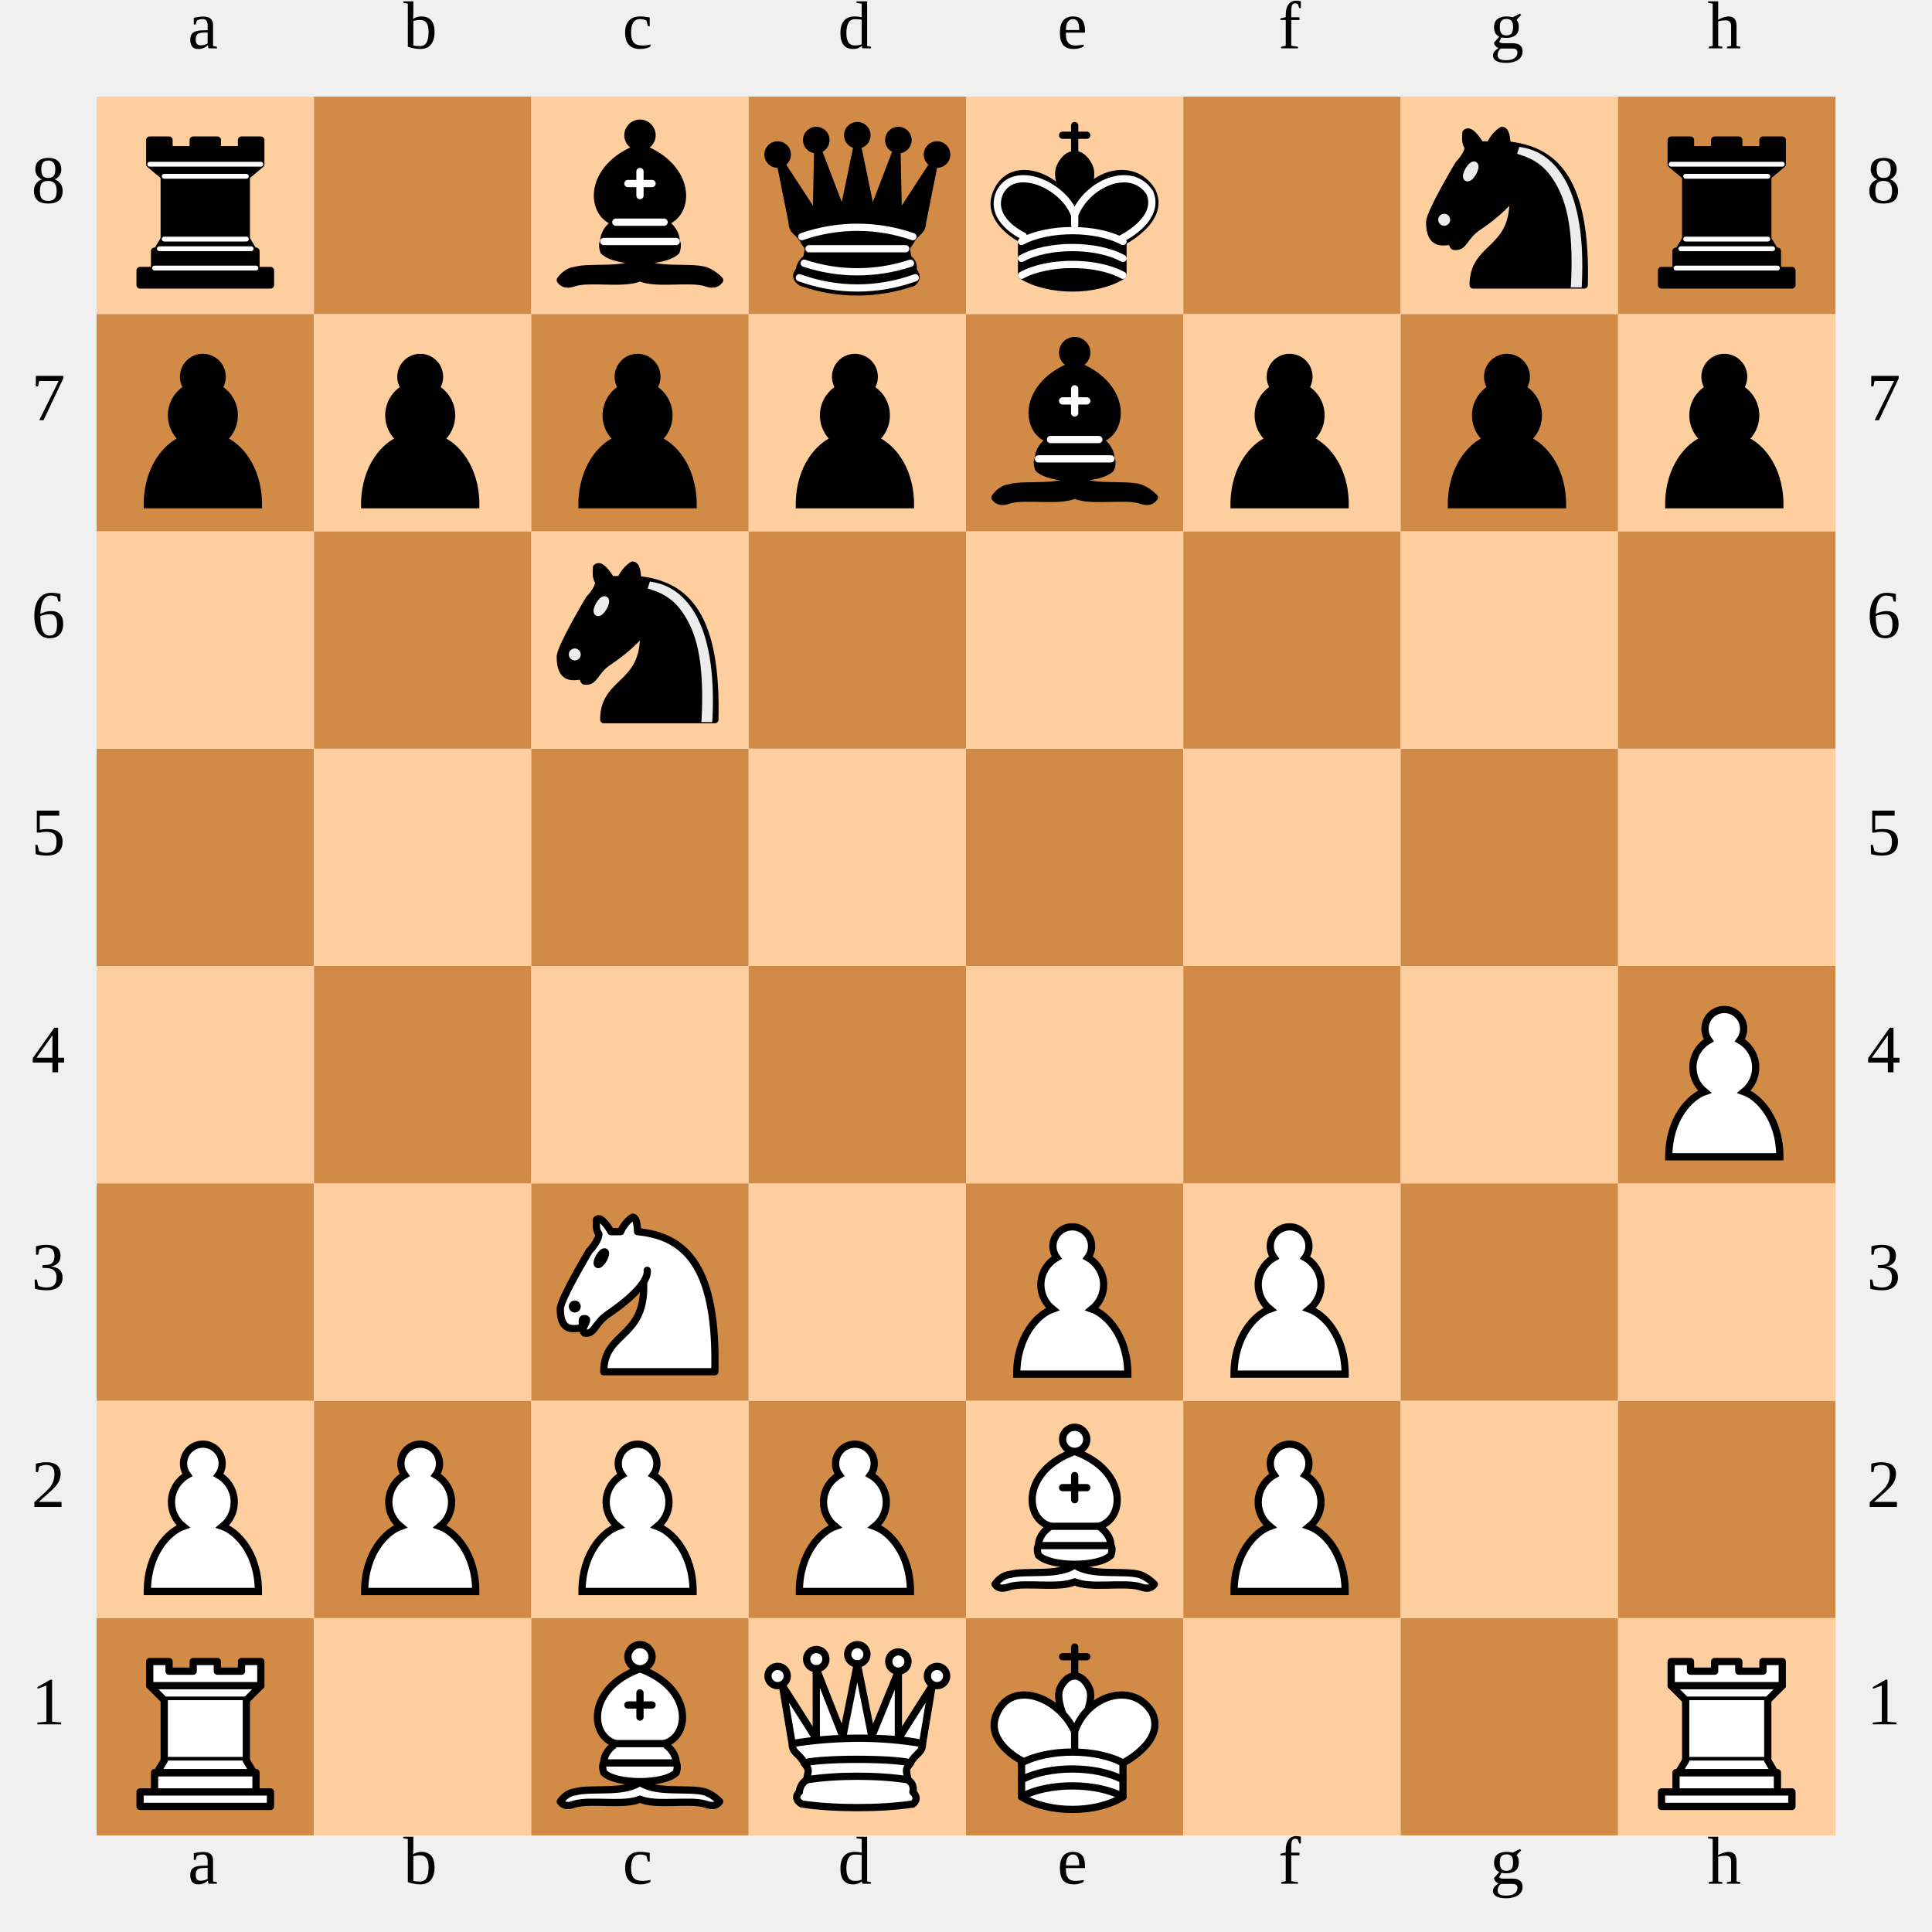
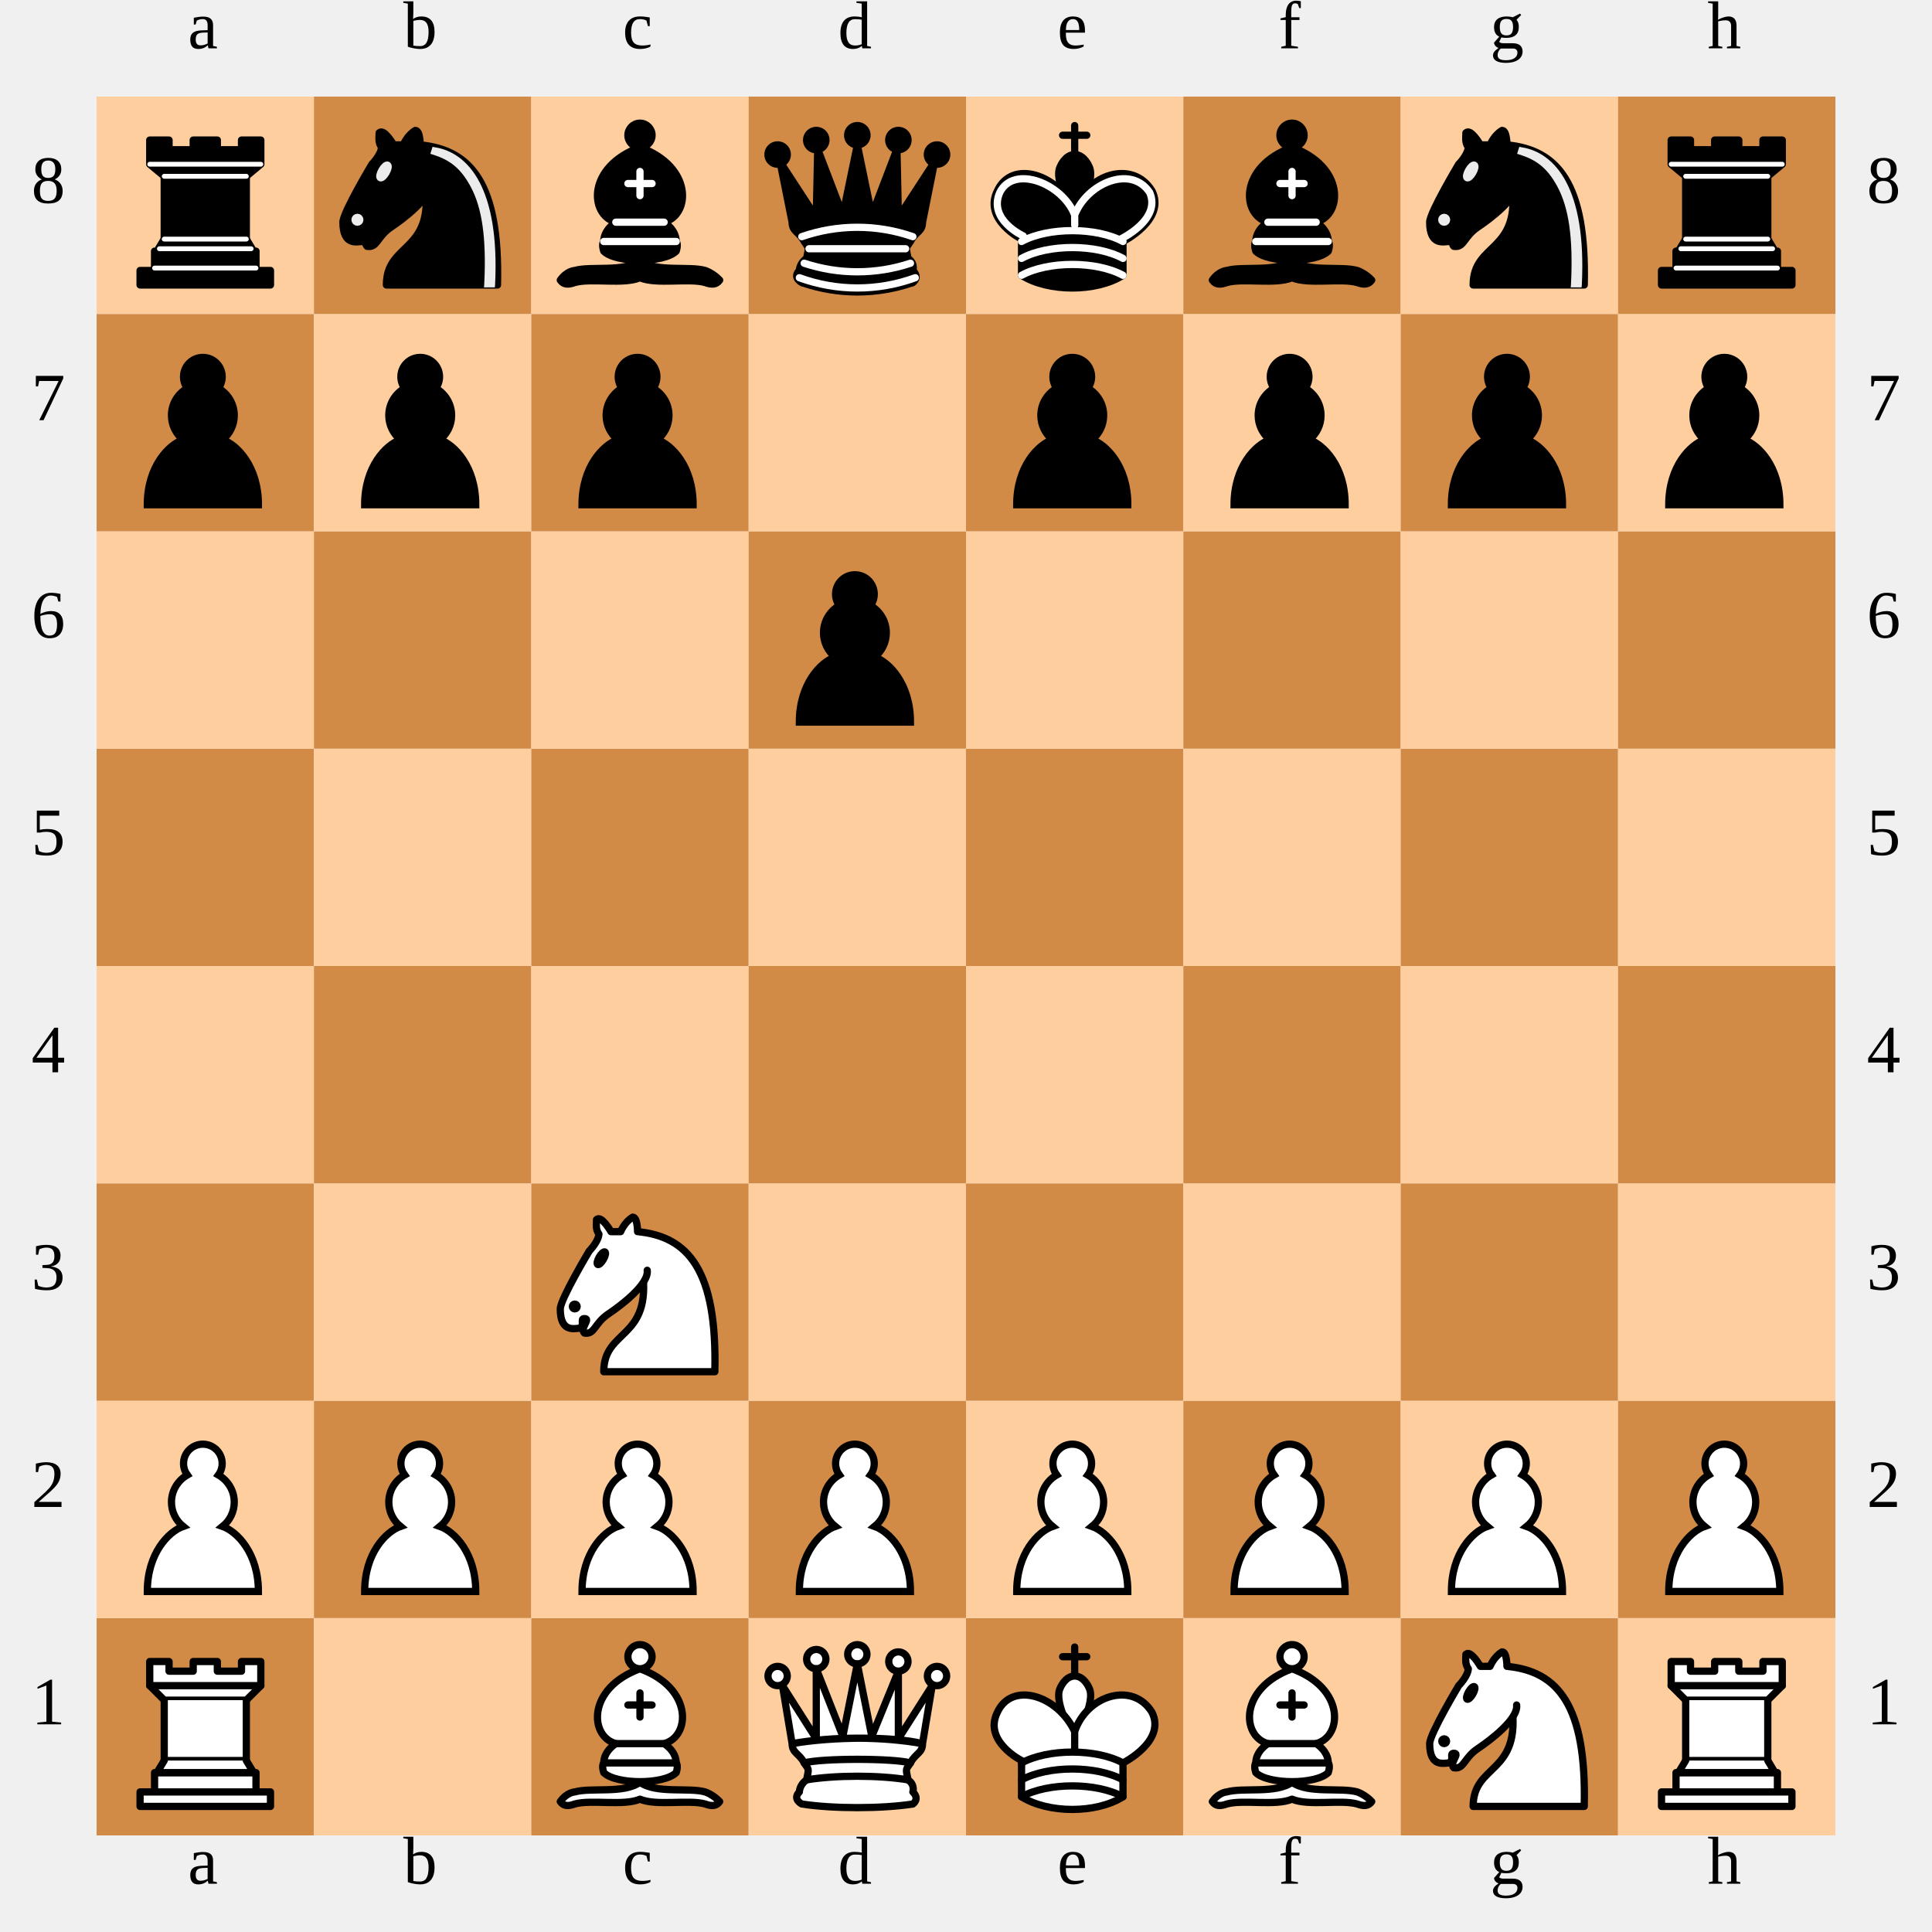
<svg xmlns="http://www.w3.org/2000/svg" xmlns:xlink="http://www.w3.org/1999/xlink" version="1.1" viewBox="0 0 400 400">
  <defs>
    <g class="white pawn" id="white-pawn">
      <path d="M22 9c-2.21 0-4 1.79-4 4 0 .89.29 1.71.78 2.38-1.95 1.12-3.28 3.21-3.28 5.62 0 2.03.94 3.84 2.41 5.03-3 1.06-7.41 5.55-7.41 13.47h23c0-7.92-4.41-12.41-7.41-13.47 1.47-1.19 2.41-3 2.41-5.03 0-2.41-1.33-4.5-3.28-5.62.49-.67.78-1.49.78-2.38 0-2.21-1.79-4-4-4z" fill="#fff" stroke="#000" stroke-linecap="round" stroke-width="1.5" />
    </g>
    <g class="white knight" fill="none" fill-rule="evenodd" id="white-knight" stroke="#000" stroke-linecap="round" stroke-linejoin="round" stroke-width="1.5">
      <path d="M 22,10 C 32.5,11 38.5,18 38,39 L 15,39 C 15,30 25,32.5 23,18" style="fill:#ffffff; stroke:#000000;" />
      <path d="M 24,18 C 24.38,20.91 18.45,25.37 16,27 C 13,29 13.18,31.34 11,31 C 9.958,30.06 12.41,27.96 11,28 C 10,28 11.19,29.23 10,30 C 9,30 5.997,31 6,26 C 6,24 12,14 12,14 C 12,14 13.89,12.1 14,10.5 C 13.27,9.506 13.5,8.5 13.5,7.5 C 14.5,6.5 16.5,10 16.5,10 L 18.5,10 C 18.5,10 19.28,8.008 21,7 C 22,7 22,10 22,10" style="fill:#ffffff; stroke:#000000;" />
      <path d="M 9.5 25.5 A 0.5 0.5 0 1 1 8.5,25.5 A 0.5 0.5 0 1 1 9.5 25.5 z" style="fill:#000000; stroke:#000000;" />
      <path d="M 15 15.5 A 0.5 1.5 0 1 1 14,15.5 A 0.5 1.5 0 1 1 15 15.5 z" style="fill:#000000; stroke:#000000;" transform="matrix(0.866,0.5,-0.5,0.866,9.693,-5.173)" />
    </g>
    <g class="white bishop" fill="none" fill-rule="evenodd" id="white-bishop" stroke="#000" stroke-linecap="round" stroke-linejoin="round" stroke-width="1.5">
      <g fill="#fff" stroke-linecap="butt">
        <path d="M9 36c3.39-.97 10.11.43 13.5-2 3.39 2.43 10.11 1.03 13.5 2 0 0 1.65.54 3 2-.68.97-1.65.99-3 .5-3.39-.97-10.11.46-13.5-1-3.39 1.46-10.11.03-13.5 1-1.354.49-2.323.47-3-.5 1.354-1.94 3-2 3-2zM15 32c2.5 2.5 12.5 2.5 15 0 .5-1.5 0-2 0-2 0-2.5-2.5-4-2.5-4 5.5-1.5 6-11.5-5-15.5-11 4-10.5 14-5 15.5 0 0-2.5 1.5-2.5 4 0 0-.5.5 0 2zM25 8a2.5 2.5 0 1 1-5 0 2.5 2.5 0 1 1 5 0z" />
      </g>
      <path d="M17.5 26h10M15 30h15m-7.5-14.5v5M20 18h5" stroke-linejoin="miter" />
    </g>
    <g class="white rook" fill="#fff" fill-rule="evenodd" id="white-rook" stroke="#000" stroke-linecap="round" stroke-linejoin="round" stroke-width="1.5">
      <path d="M9 39h27v-3H9v3zM12 36v-4h21v4H12zM11 14V9h4v2h5V9h5v2h5V9h4v5" stroke-linecap="butt" />
      <path d="M34 14l-3 3H14l-3-3" />
      <path d="M31 17v12.5H14V17" stroke-linecap="butt" stroke-linejoin="miter" />
      <path d="M31 29.5l1.5 2.5h-20l1.5-2.5" />
      <path d="M11 14h23" fill="none" stroke-linejoin="miter" />
    </g>
    <g class="white queen" fill="#fff" fill-rule="evenodd" id="white-queen" stroke="#000" stroke-linecap="round" stroke-linejoin="round" stroke-width="1.5">
      <path d="M8 12a2 2 0 1 1-4 0 2 2 0 1 1 4 0zM24.5 7.5a2 2 0 1 1-4 0 2 2 0 1 1 4 0zM41 12a2 2 0 1 1-4 0 2 2 0 1 1 4 0zM16 8.5a2 2 0 1 1-4 0 2 2 0 1 1 4 0zM33 9a2 2 0 1 1-4 0 2 2 0 1 1 4 0z" />
      <path d="M9 26c8.5-1.5 21-1.5 27 0l2-12-7 11V11l-5.5 13.5-3-15-3 15-5.5-14V25L7 14l2 12zM9 26c0 2 1.5 2 2.5 4 1 1.5 1 1 .5 3.5-1.5 1-1.5 2.5-1.5 2.5-1.5 1.5.5 2.5.5 2.5 6.5 1 16.5 1 23 0 0 0 1.5-1 0-2.5 0 0 .5-1.5-1-2.5-.5-2.5-.5-2 .5-3.5 1-2 2.5-2 2.5-4-8.5-1.5-18.5-1.5-27 0z" stroke-linecap="butt" />
      <path d="M11.5 30c3.5-1 18.5-1 22 0M12 33.5c6-1 15-1 21 0" fill="none" />
    </g>
    <g class="white king" fill="none" fill-rule="evenodd" id="white-king" stroke="#000" stroke-linecap="round" stroke-linejoin="round" stroke-width="1.5">
      <path d="M22.5 11.63V6M20 8h5" stroke-linejoin="miter" />
      <path d="M22.5 25s4.5-7.5 3-10.5c0 0-1-2.5-3-2.5s-3 2.5-3 2.5c-1.5 3 3 10.5 3 10.5" fill="#fff" stroke-linecap="butt" stroke-linejoin="miter" />
      <path d="M11.5 37c5.5 3.5 15.5 3.5 21 0v-7s9-4.5 6-10.5c-4-6.5-13.5-3.5-16 4V27v-3.5c-3.5-7.5-13-10.5-16-4-3 6 5 10 5 10V37z" fill="#fff" />
      <path d="M11.5 30c5.5-3 15.5-3 21 0m-21 3.5c5.5-3 15.5-3 21 0m-21 3.5c5.5-3 15.5-3 21 0" />
    </g>
    <g class="black pawn" id="black-pawn">
      <path d="M22 9c-2.21 0-4 1.79-4 4 0 .89.29 1.71.78 2.38-1.95 1.12-3.28 3.21-3.28 5.62 0 2.03.94 3.84 2.41 5.03-3 1.06-7.41 5.55-7.41 13.47h23c0-7.92-4.41-12.41-7.41-13.47 1.47-1.19 2.41-3 2.41-5.03 0-2.41-1.33-4.5-3.28-5.62.49-.67.78-1.49.78-2.38 0-2.21-1.79-4-4-4z" stroke="#000" stroke-linecap="round" stroke-width="1.5" />
    </g>
    <g class="black knight" fill="none" fill-rule="evenodd" id="black-knight" stroke="#000" stroke-linecap="round" stroke-linejoin="round" stroke-width="1.5">
      <path d="M 22,10 C 32.5,11 38.5,18 38,39 L 15,39 C 15,30 25,32.5 23,18" style="fill:#000000; stroke:#000000;" />
      <path d="M 24,18 C 24.38,20.91 18.45,25.37 16,27 C 13,29 13.18,31.34 11,31 C 9.958,30.06 12.41,27.96 11,28 C 10,28 11.19,29.23 10,30 C 9,30 5.997,31 6,26 C 6,24 12,14 12,14 C 12,14 13.89,12.1 14,10.5 C 13.27,9.506 13.5,8.5 13.5,7.5 C 14.5,6.5 16.5,10 16.5,10 L 18.5,10 C 18.5,10 19.28,8.008 21,7 C 22,7 22,10 22,10" style="fill:#000000; stroke:#000000;" />
      <path d="M 9.5 25.5 A 0.5 0.5 0 1 1 8.5,25.5 A 0.5 0.5 0 1 1 9.5 25.5 z" style="fill:#ececec; stroke:#ececec;" />
      <path d="M 15 15.5 A 0.5 1.5 0 1 1 14,15.5 A 0.5 1.5 0 1 1 15 15.5 z" style="fill:#ececec; stroke:#ececec;" transform="matrix(0.866,0.5,-0.5,0.866,9.693,-5.173)" />
      <path d="M 24.55,10.4 L 24.1,11.85 L 24.6,12 C 27.75,13 30.25,14.49 32.5,18.75 C 34.75,23.01 35.75,29.06 35.25,39 L 35.2,39.5 L 37.45,39.5 L 37.5,39 C 38,28.94 36.62,22.15 34.25,17.66 C 31.88,13.17 28.46,11.02 25.06,10.5 L 24.55,10.4 z " style="fill:#ececec; stroke:none;" />
    </g>
    <g class="black bishop" fill="none" fill-rule="evenodd" id="black-bishop" stroke="#000" stroke-linecap="round" stroke-linejoin="round" stroke-width="1.5">
      <path d="M9 36c3.39-.97 10.11.43 13.5-2 3.39 2.43 10.11 1.03 13.5 2 0 0 1.65.54 3 2-.68.97-1.65.99-3 .5-3.39-.97-10.11.46-13.5-1-3.39 1.46-10.11.03-13.5 1-1.354.49-2.323.47-3-.5 1.354-1.94 3-2 3-2zm6-4c2.5 2.5 12.5 2.5 15 0 .5-1.5 0-2 0-2 0-2.5-2.5-4-2.5-4 5.5-1.5 6-11.5-5-15.5-11 4-10.5 14-5 15.5 0 0-2.5 1.5-2.5 4 0 0-.5.5 0 2zM25 8a2.5 2.5 0 1 1-5 0 2.5 2.5 0 1 1 5 0z" fill="#000" stroke-linecap="butt" />
      <path d="M17.5 26h10M15 30h15m-7.5-14.5v5M20 18h5" stroke="#fff" stroke-linejoin="miter" />
    </g>
    <g class="black rook" fill="#000" fill-rule="evenodd" id="black-rook" stroke="#000" stroke-linecap="round" stroke-linejoin="round" stroke-width="1.5">
      <path d="M9 39h27v-3H9v3zM12.5 32l1.5-2.5h17l1.5 2.5h-20zM12 36v-4h21v4H12z" stroke-linecap="butt" />
      <path d="M14 29.5v-13h17v13H14z" stroke-linecap="butt" stroke-linejoin="miter" />
      <path d="M14 16.5L11 14h23l-3 2.5H14zM11 14V9h4v2h5V9h5v2h5V9h4v5H11z" stroke-linecap="butt" />
      <path d="M12 35.5h21M13 31.5h19M14 29.5h17M14 16.5h17M11 14h23" fill="none" stroke="#fff" stroke-linejoin="miter" stroke-width="1" />
    </g>
    <g class="black queen" fill="#000" fill-rule="evenodd" id="black-queen" stroke="#000" stroke-linecap="round" stroke-linejoin="round" stroke-width="1.5">
      <g fill="#000" stroke="none">
        <circle cx="6" cy="12" r="2.75" />
        <circle cx="14" cy="9" r="2.75" />
        <circle cx="22.5" cy="8" r="2.75" />
        <circle cx="31" cy="9" r="2.75" />
        <circle cx="39" cy="12" r="2.75" />
      </g>
      <path d="M9 26c8.5-1.5 21-1.5 27 0l2.5-12.5L31 25l-.3-14.1-5.2 13.6-3-14.5-3 14.5-5.2-13.6L14 25 6.5 13.5 9 26zM9 26c0 2 1.5 2 2.5 4 1 1.5 1 1 .5 3.5-1.5 1-1.5 2.5-1.5 2.5-1.5 1.5.5 2.5.5 2.5 6.5 1 16.5 1 23 0 0 0 1.5-1 0-2.5 0 0 .5-1.5-1-2.5-.5-2.5-.5-2 .5-3.5 1-2 2.5-2 2.5-4-8.5-1.5-18.5-1.5-27 0z" stroke-linecap="butt" />
      <path d="M11 38.5a35 35 1 0 0 23 0" fill="none" stroke-linecap="butt" />
      <path d="M11 29a35 35 1 0 1 23 0M12.5 31.5h20M11.5 34.5a35 35 1 0 0 22 0M10.5 37.5a35 35 1 0 0 24 0" fill="none" stroke="#fff" />
    </g>
    <g class="black king" fill="none" fill-rule="evenodd" id="black-king" stroke="#000" stroke-linecap="round" stroke-linejoin="round" stroke-width="1.5">
      <path d="M22.5 11.63V6" stroke-linejoin="miter" />
      <path d="M22.5 25s4.5-7.5 3-10.5c0 0-1-2.5-3-2.5s-3 2.5-3 2.5c-1.5 3 3 10.5 3 10.5" fill="#000" stroke-linecap="butt" stroke-linejoin="miter" />
      <path d="M11.5 37c5.5 3.5 15.5 3.5 21 0v-7s9-4.5 6-10.5c-4-6.5-13.5-3.5-16 4V27v-3.5c-3.5-7.5-13-10.5-16-4-3 6 5 10 5 10V37z" fill="#000" />
      <path d="M20 8h5" stroke-linejoin="miter" />
      <path d="M32 29.5s8.5-4 6.03-9.65C34.15 14 25 18 22.5 24.5l.01 2.1-.01-2.1C20 18 9.906 14 6.997 19.85c-2.497 5.65 4.853 9 4.853 9M11.5 30c5.5-3 15.5-3 21 0m-21 3.5c5.5-3 15.5-3 21 0m-21 3.5c5.5-3 15.5-3 21 0" stroke="#fff" />
    </g>
  </defs>
  <rect class="square dark a1" fill="#d18b47" height="45" stroke="none" width="45" x="20" y="335" />
  <use transform="translate(20, 335)" xlink:href="#white-rook" />
  <rect class="square light b1" fill="#ffce9e" height="45" stroke="none" width="45" x="65" y="335" />
  <rect class="square dark c1" fill="#d18b47" height="45" stroke="none" width="45" x="110" y="335" />
  <use transform="translate(110, 335)" xlink:href="#white-bishop" />
  <rect class="square light d1" fill="#ffce9e" height="45" stroke="none" width="45" x="155" y="335" />
  <use transform="translate(155, 335)" xlink:href="#white-queen" />
  <rect class="square dark e1" fill="#d18b47" height="45" stroke="none" width="45" x="200" y="335" />
  <use transform="translate(200, 335)" xlink:href="#white-king" />
  <rect class="square light f1" fill="#ffce9e" height="45" stroke="none" width="45" x="245" y="335" />
+   <use transform="translate(245, 335)" xlink:href="#white-bishop" />
  <rect class="square dark g1" fill="#d18b47" height="45" stroke="none" width="45" x="290" y="335" />
+   <use transform="translate(290, 335)" xlink:href="#white-knight" />
  <rect class="square light h1" fill="#ffce9e" height="45" stroke="none" width="45" x="335" y="335" />
  <use transform="translate(335, 335)" xlink:href="#white-rook" />
  <rect class="square light a2" fill="#ffce9e" height="45" stroke="none" width="45" x="20" y="290" />
  <use transform="translate(20, 290)" xlink:href="#white-pawn" />
  <rect class="square dark b2" fill="#d18b47" height="45" stroke="none" width="45" x="65" y="290" />
  <use transform="translate(65, 290)" xlink:href="#white-pawn" />
  <rect class="square light c2" fill="#ffce9e" height="45" stroke="none" width="45" x="110" y="290" />
  <use transform="translate(110, 290)" xlink:href="#white-pawn" />
  <rect class="square dark d2" fill="#d18b47" height="45" stroke="none" width="45" x="155" y="290" />
  <use transform="translate(155, 290)" xlink:href="#white-pawn" />
  <rect class="square light e2" fill="#ffce9e" height="45" stroke="none" width="45" x="200" y="290" />
-   <use transform="translate(200, 290)" xlink:href="#white-bishop" />
+   <use transform="translate(200, 290)" xlink:href="#white-pawn" />
  <rect class="square dark f2" fill="#d18b47" height="45" stroke="none" width="45" x="245" y="290" />
  <use transform="translate(245, 290)" xlink:href="#white-pawn" />
  <rect class="square light g2" fill="#ffce9e" height="45" stroke="none" width="45" x="290" y="290" />
+   <use transform="translate(290, 290)" xlink:href="#white-pawn" />
  <rect class="square dark h2" fill="#d18b47" height="45" stroke="none" width="45" x="335" y="290" />
+   <use transform="translate(335, 290)" xlink:href="#white-pawn" />
  <rect class="square dark a3" fill="#d18b47" height="45" stroke="none" width="45" x="20" y="245" />
  <rect class="square light b3" fill="#ffce9e" height="45" stroke="none" width="45" x="65" y="245" />
  <rect class="square dark c3" fill="#d18b47" height="45" stroke="none" width="45" x="110" y="245" />
  <use transform="translate(110, 245)" xlink:href="#white-knight" />
  <rect class="square light d3" fill="#ffce9e" height="45" stroke="none" width="45" x="155" y="245" />
  <rect class="square dark e3" fill="#d18b47" height="45" stroke="none" width="45" x="200" y="245" />
-   <use transform="translate(200, 245)" xlink:href="#white-pawn" />
  <rect class="square light f3" fill="#ffce9e" height="45" stroke="none" width="45" x="245" y="245" />
-   <use transform="translate(245, 245)" xlink:href="#white-pawn" />
  <rect class="square dark g3" fill="#d18b47" height="45" stroke="none" width="45" x="290" y="245" />
  <rect class="square light h3" fill="#ffce9e" height="45" stroke="none" width="45" x="335" y="245" />
  <rect class="square light a4" fill="#ffce9e" height="45" stroke="none" width="45" x="20" y="200" />
  <rect class="square dark b4" fill="#d18b47" height="45" stroke="none" width="45" x="65" y="200" />
  <rect class="square light c4" fill="#ffce9e" height="45" stroke="none" width="45" x="110" y="200" />
  <rect class="square dark d4" fill="#d18b47" height="45" stroke="none" width="45" x="155" y="200" />
  <rect class="square light e4" fill="#ffce9e" height="45" stroke="none" width="45" x="200" y="200" />
  <rect class="square dark f4" fill="#d18b47" height="45" stroke="none" width="45" x="245" y="200" />
  <rect class="square light g4" fill="#ffce9e" height="45" stroke="none" width="45" x="290" y="200" />
  <rect class="square dark h4" fill="#d18b47" height="45" stroke="none" width="45" x="335" y="200" />
-   <use transform="translate(335, 200)" xlink:href="#white-pawn" />
  <rect class="square dark a5" fill="#d18b47" height="45" stroke="none" width="45" x="20" y="155" />
  <rect class="square light b5" fill="#ffce9e" height="45" stroke="none" width="45" x="65" y="155" />
  <rect class="square dark c5" fill="#d18b47" height="45" stroke="none" width="45" x="110" y="155" />
  <rect class="square light d5" fill="#ffce9e" height="45" stroke="none" width="45" x="155" y="155" />
  <rect class="square dark e5" fill="#d18b47" height="45" stroke="none" width="45" x="200" y="155" />
  <rect class="square light f5" fill="#ffce9e" height="45" stroke="none" width="45" x="245" y="155" />
  <rect class="square dark g5" fill="#d18b47" height="45" stroke="none" width="45" x="290" y="155" />
  <rect class="square light h5" fill="#ffce9e" height="45" stroke="none" width="45" x="335" y="155" />
  <rect class="square light a6" fill="#ffce9e" height="45" stroke="none" width="45" x="20" y="110" />
  <rect class="square dark b6" fill="#d18b47" height="45" stroke="none" width="45" x="65" y="110" />
  <rect class="square light c6" fill="#ffce9e" height="45" stroke="none" width="45" x="110" y="110" />
-   <use transform="translate(110, 110)" xlink:href="#black-knight" />
  <rect class="square dark d6" fill="#d18b47" height="45" stroke="none" width="45" x="155" y="110" />
+   <use transform="translate(155, 110)" xlink:href="#black-pawn" />
  <rect class="square light e6" fill="#ffce9e" height="45" stroke="none" width="45" x="200" y="110" />
  <rect class="square dark f6" fill="#d18b47" height="45" stroke="none" width="45" x="245" y="110" />
  <rect class="square light g6" fill="#ffce9e" height="45" stroke="none" width="45" x="290" y="110" />
  <rect class="square dark h6" fill="#d18b47" height="45" stroke="none" width="45" x="335" y="110" />
  <rect class="square dark a7" fill="#d18b47" height="45" stroke="none" width="45" x="20" y="65" />
  <use transform="translate(20, 65)" xlink:href="#black-pawn" />
  <rect class="square light b7" fill="#ffce9e" height="45" stroke="none" width="45" x="65" y="65" />
  <use transform="translate(65, 65)" xlink:href="#black-pawn" />
  <rect class="square dark c7" fill="#d18b47" height="45" stroke="none" width="45" x="110" y="65" />
  <use transform="translate(110, 65)" xlink:href="#black-pawn" />
  <rect class="square light d7" fill="#ffce9e" height="45" stroke="none" width="45" x="155" y="65" />
-   <use transform="translate(155, 65)" xlink:href="#black-pawn" />
  <rect class="square dark e7" fill="#d18b47" height="45" stroke="none" width="45" x="200" y="65" />
-   <use transform="translate(200, 65)" xlink:href="#black-bishop" />
+   <use transform="translate(200, 65)" xlink:href="#black-pawn" />
  <rect class="square light f7" fill="#ffce9e" height="45" stroke="none" width="45" x="245" y="65" />
  <use transform="translate(245, 65)" xlink:href="#black-pawn" />
  <rect class="square dark g7" fill="#d18b47" height="45" stroke="none" width="45" x="290" y="65" />
  <use transform="translate(290, 65)" xlink:href="#black-pawn" />
  <rect class="square light h7" fill="#ffce9e" height="45" stroke="none" width="45" x="335" y="65" />
  <use transform="translate(335, 65)" xlink:href="#black-pawn" />
  <rect class="square light a8" fill="#ffce9e" height="45" stroke="none" width="45" x="20" y="20" />
  <use transform="translate(20, 20)" xlink:href="#black-rook" />
  <rect class="square dark b8" fill="#d18b47" height="45" stroke="none" width="45" x="65" y="20" />
+   <use transform="translate(65, 20)" xlink:href="#black-knight" />
  <rect class="square light c8" fill="#ffce9e" height="45" stroke="none" width="45" x="110" y="20" />
  <use transform="translate(110, 20)" xlink:href="#black-bishop" />
  <rect class="square dark d8" fill="#d18b47" height="45" stroke="none" width="45" x="155" y="20" />
  <use transform="translate(155, 20)" xlink:href="#black-queen" />
  <rect class="square light e8" fill="#ffce9e" height="45" stroke="none" width="45" x="200" y="20" />
  <use transform="translate(200, 20)" xlink:href="#black-king" />
  <rect class="square dark f8" fill="#d18b47" height="45" stroke="none" width="45" x="245" y="20" />
+   <use transform="translate(245, 20)" xlink:href="#black-bishop" />
  <rect class="square light g8" fill="#ffce9e" height="45" stroke="none" width="45" x="290" y="20" />
  <use transform="translate(290, 20)" xlink:href="#black-knight" />
  <rect class="square dark h8" fill="#d18b47" height="45" stroke="none" width="45" x="335" y="20" />
  <use transform="translate(335, 20)" xlink:href="#black-rook" />
  <text alignment-baseline="middle" font-size="14" text-anchor="middle" x="42" y="10">a</text>
  <text alignment-baseline="middle" font-size="14" text-anchor="middle" x="42" y="390">a</text>
  <text alignment-baseline="middle" font-size="14" text-anchor="middle" x="87" y="10">b</text>
  <text alignment-baseline="middle" font-size="14" text-anchor="middle" x="87" y="390">b</text>
  <text alignment-baseline="middle" font-size="14" text-anchor="middle" x="132" y="10">c</text>
  <text alignment-baseline="middle" font-size="14" text-anchor="middle" x="132" y="390">c</text>
  <text alignment-baseline="middle" font-size="14" text-anchor="middle" x="177" y="10">d</text>
  <text alignment-baseline="middle" font-size="14" text-anchor="middle" x="177" y="390">d</text>
  <text alignment-baseline="middle" font-size="14" text-anchor="middle" x="222" y="10">e</text>
  <text alignment-baseline="middle" font-size="14" text-anchor="middle" x="222" y="390">e</text>
  <text alignment-baseline="middle" font-size="14" text-anchor="middle" x="267" y="10">f</text>
  <text alignment-baseline="middle" font-size="14" text-anchor="middle" x="267" y="390">f</text>
  <text alignment-baseline="middle" font-size="14" text-anchor="middle" x="312" y="10">g</text>
  <text alignment-baseline="middle" font-size="14" text-anchor="middle" x="312" y="390">g</text>
  <text alignment-baseline="middle" font-size="14" text-anchor="middle" x="357" y="10">h</text>
  <text alignment-baseline="middle" font-size="14" text-anchor="middle" x="357" y="390">h</text>
  <text alignment-baseline="middle" font-size="14" text-anchor="middle" x="10" y="357">1</text>
  <text alignment-baseline="middle" font-size="14" text-anchor="middle" x="390" y="357">1</text>
  <text alignment-baseline="middle" font-size="14" text-anchor="middle" x="10" y="312">2</text>
  <text alignment-baseline="middle" font-size="14" text-anchor="middle" x="390" y="312">2</text>
  <text alignment-baseline="middle" font-size="14" text-anchor="middle" x="10" y="267">3</text>
  <text alignment-baseline="middle" font-size="14" text-anchor="middle" x="390" y="267">3</text>
  <text alignment-baseline="middle" font-size="14" text-anchor="middle" x="10" y="222">4</text>
  <text alignment-baseline="middle" font-size="14" text-anchor="middle" x="390" y="222">4</text>
  <text alignment-baseline="middle" font-size="14" text-anchor="middle" x="10" y="177">5</text>
  <text alignment-baseline="middle" font-size="14" text-anchor="middle" x="390" y="177">5</text>
  <text alignment-baseline="middle" font-size="14" text-anchor="middle" x="10" y="132">6</text>
  <text alignment-baseline="middle" font-size="14" text-anchor="middle" x="390" y="132">6</text>
  <text alignment-baseline="middle" font-size="14" text-anchor="middle" x="10" y="87">7</text>
  <text alignment-baseline="middle" font-size="14" text-anchor="middle" x="390" y="87">7</text>
  <text alignment-baseline="middle" font-size="14" text-anchor="middle" x="10" y="42">8</text>
  <text alignment-baseline="middle" font-size="14" text-anchor="middle" x="390" y="42">8</text>
</svg>
